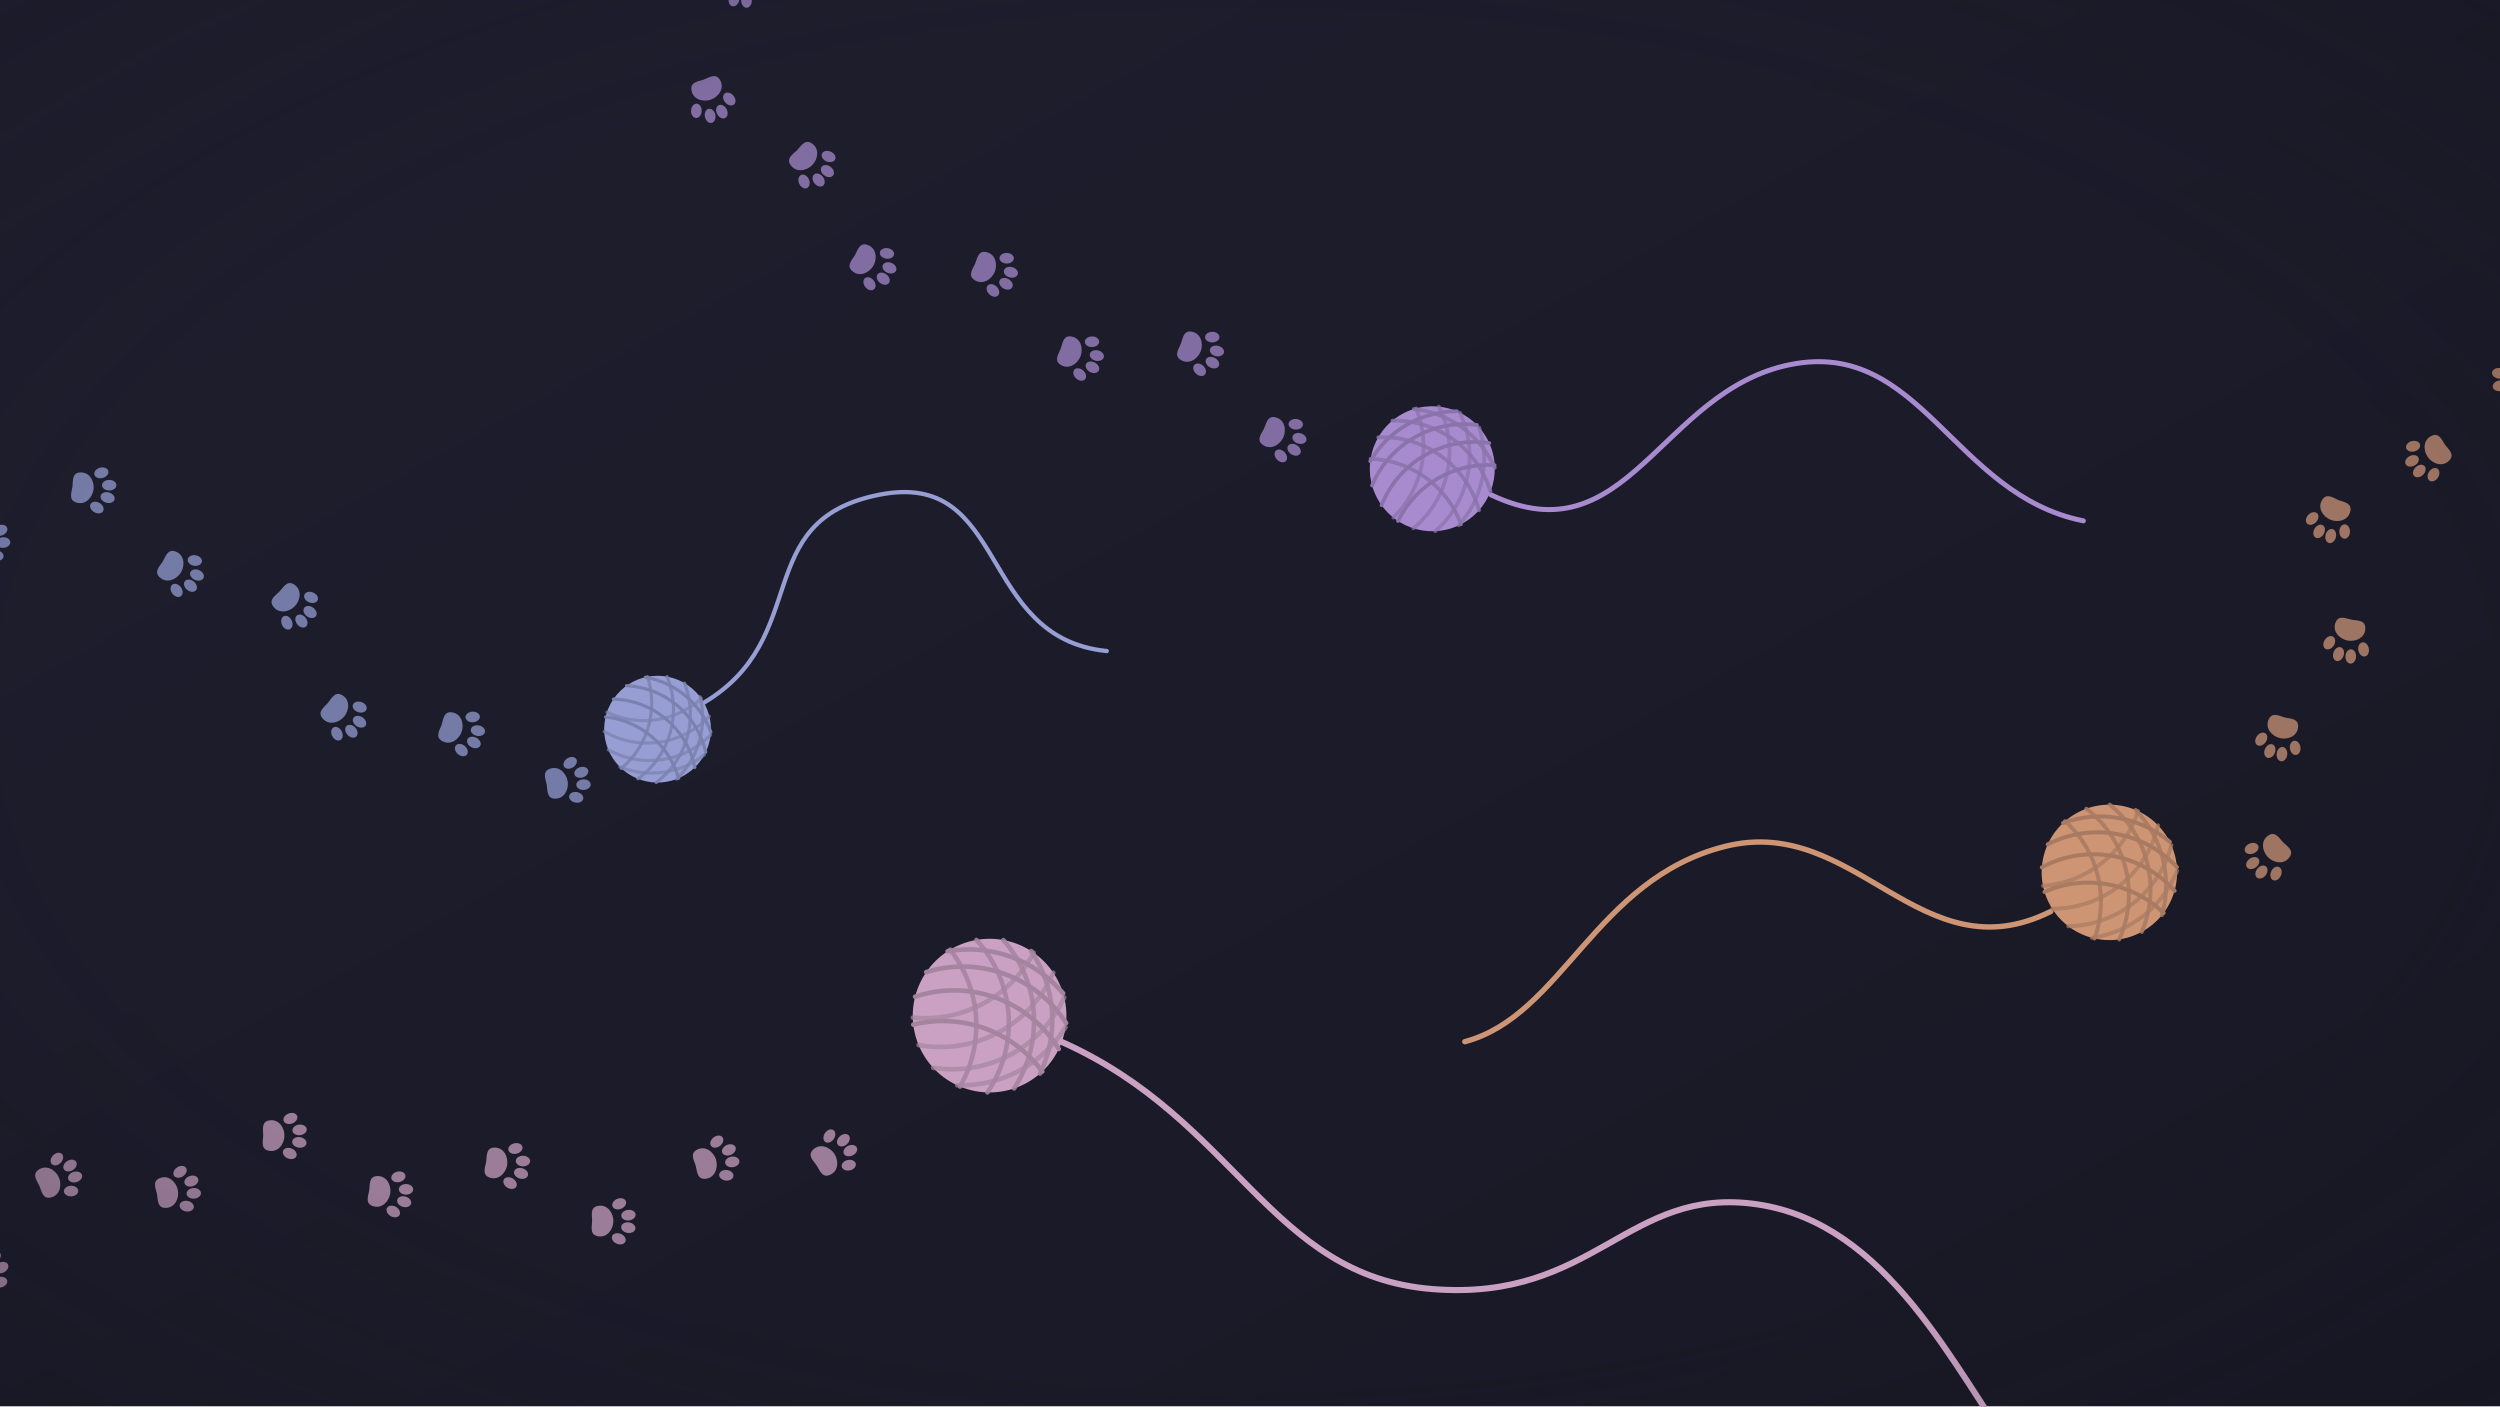
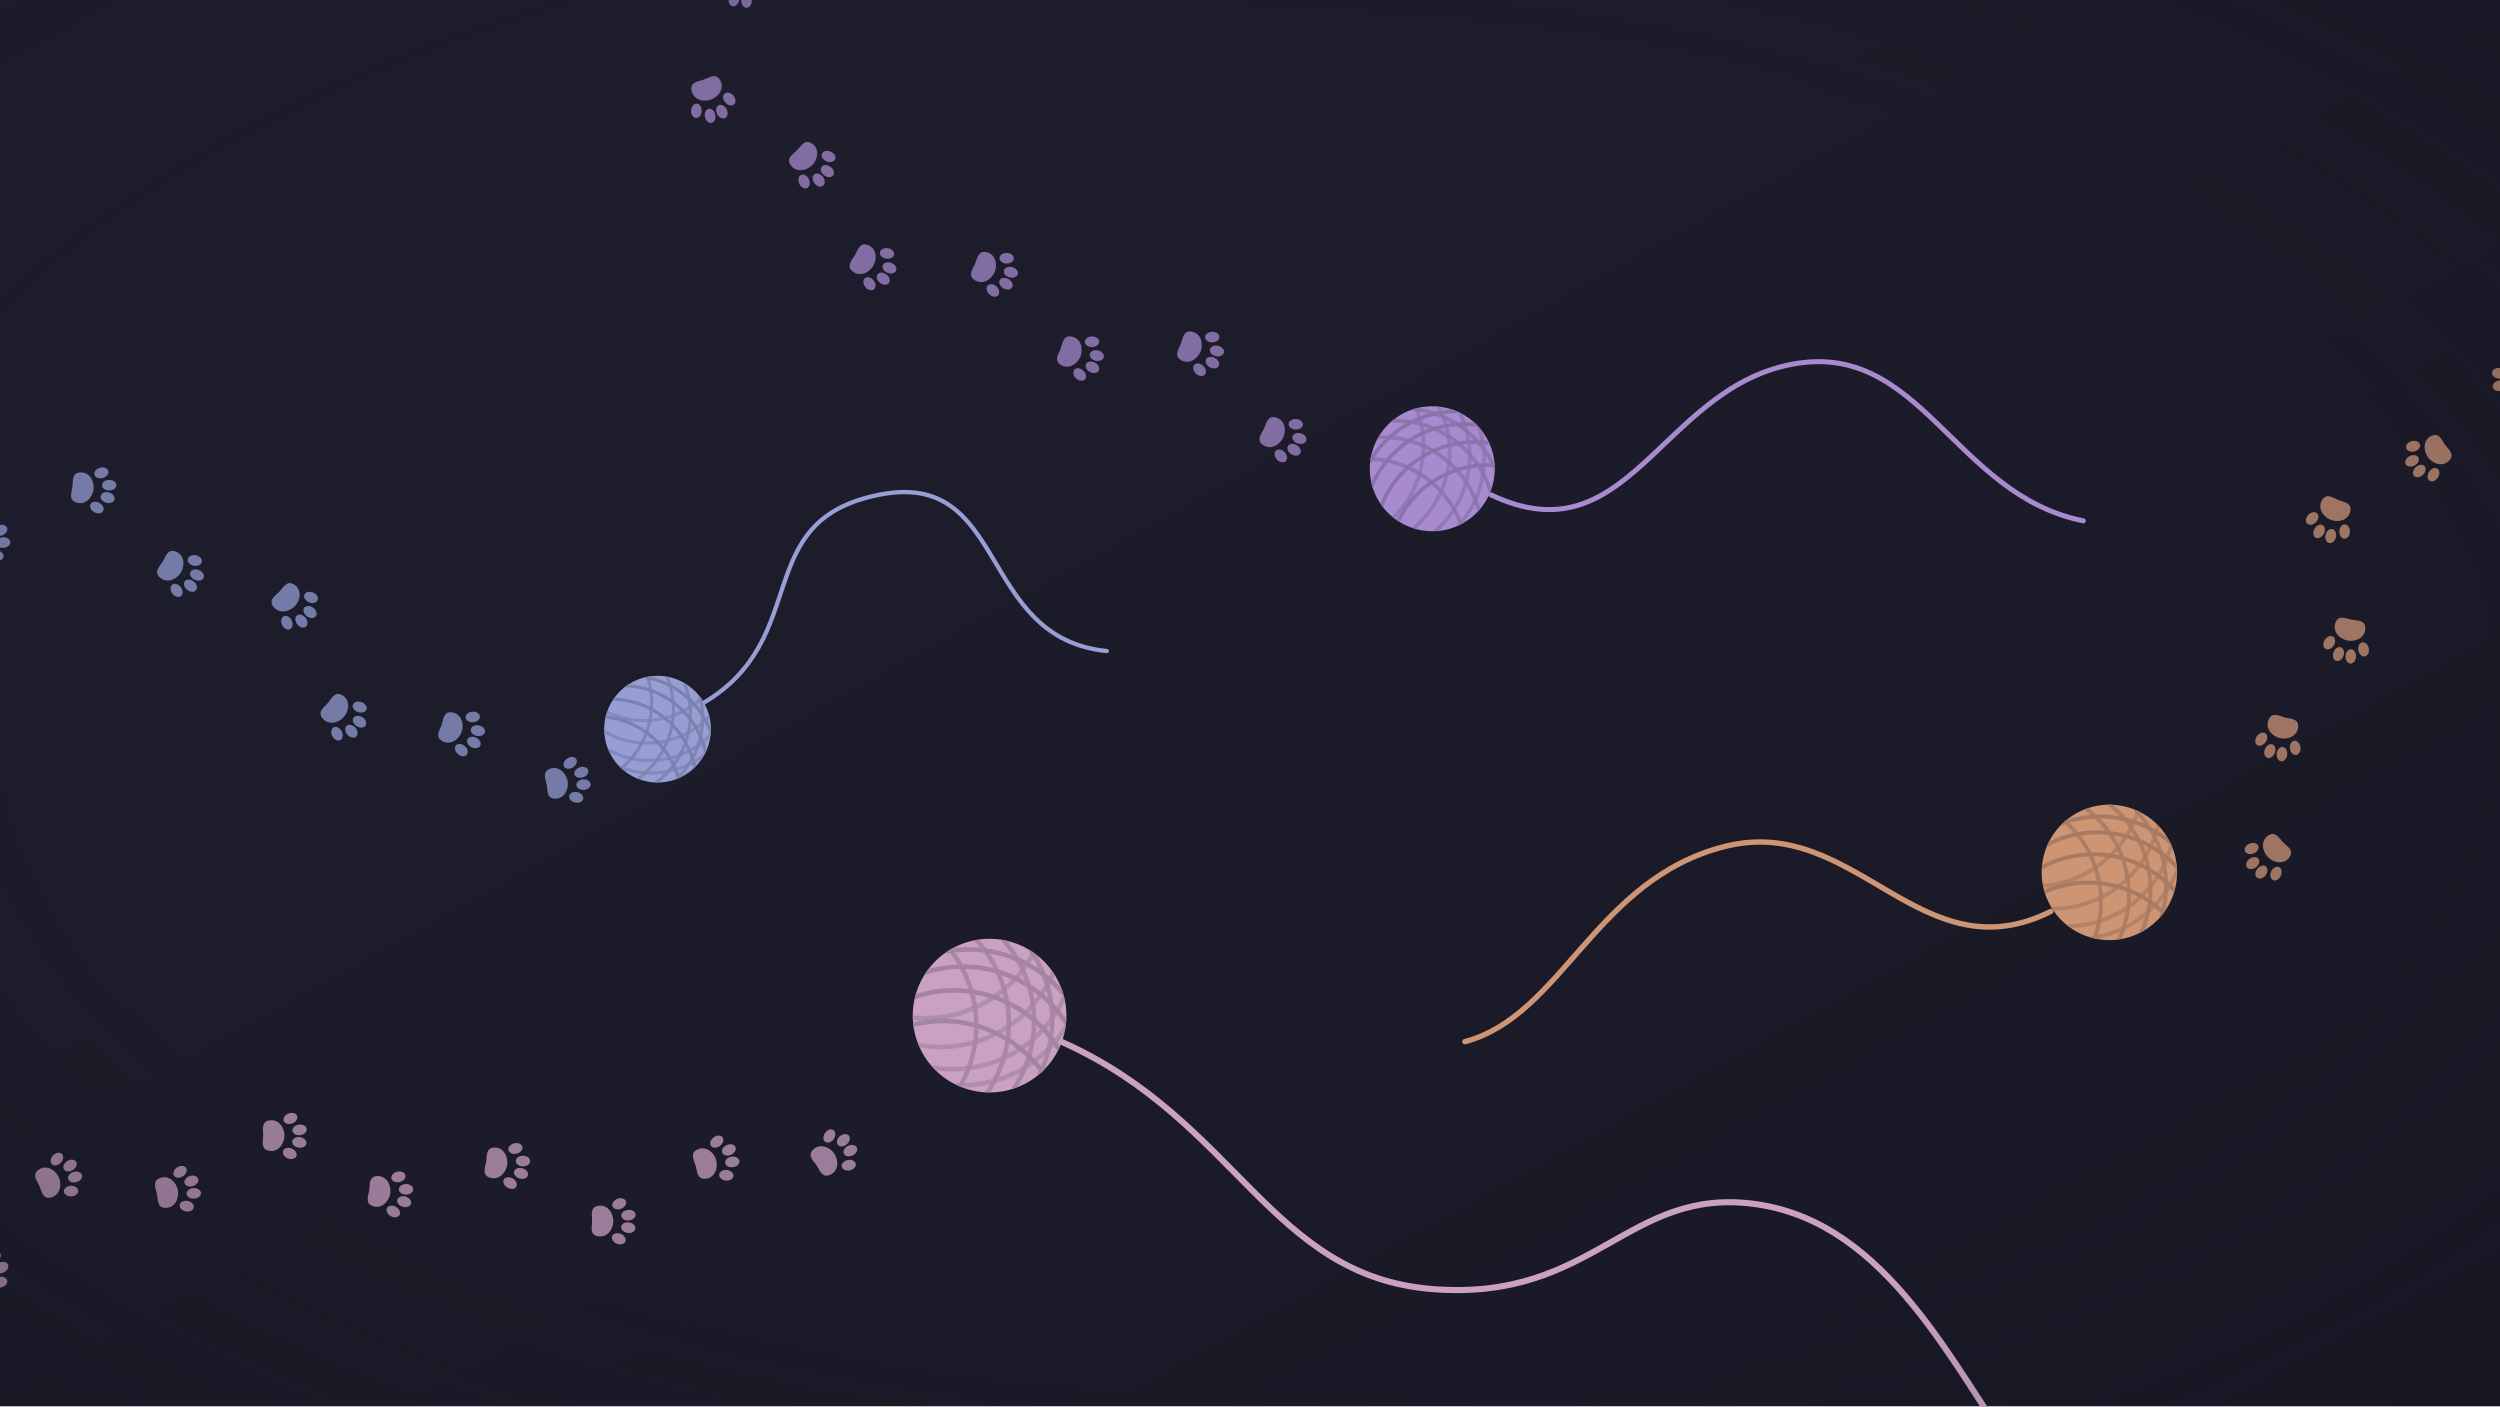
<svg xmlns="http://www.w3.org/2000/svg" viewBox="0 0 3840 2160" width="3840" height="2160">
  <defs>
    <linearGradient id="pt-fundo" x1="0" y1="0" x2="1" y2="1">
      <stop offset="0" stop-color="#1E1E2E" />
      <stop offset="1" stop-color="#181825" />
    </linearGradient>
    <radialGradient id="pt-vin" cx="0.5" cy="0.5" r="0.8">
      <stop offset="0.6" stop-color="#11111B" stop-opacity="0" />
      <stop offset="1" stop-color="#11111B" stop-opacity="0.3" />
    </radialGradient>
+     <clipPath id="pt-novelo-118">
+       <circle cx="0" cy="0" r="118" />
+     </clipPath>
+     <clipPath id="pt-novelo-96">
+       <circle cx="0" cy="0" r="96" />
+     </clipPath>
+     <clipPath id="pt-novelo-82">
+       <circle cx="0" cy="0" r="82" />
+     </clipPath>
+     <clipPath id="pt-novelo-104">
+       <circle cx="0" cy="0" r="104" />
+     </clipPath>
  </defs>
  <rect x="0" y="0" width="3840" height="2160" fill="url(#pt-fundo)" />
  <path d="M 1630 1600 C 1900 1720 1950 1960 2200 1980 C 2450 2000 2500 1820 2700 1850 C 2900 1880 3000 2100 3100 2240" fill="none" stroke="#CAA1C2" stroke-width="9.4" stroke-linecap="round" stroke-linejoin="round" />
  <path d="M 2290 760 C 2500 860 2550 600 2750 560 C 2950 520 3000 760 3200 800" fill="none" stroke="#A88BCF" stroke-width="7.7" stroke-linecap="round" stroke-linejoin="round" />
  <path d="M 1080 1080 C 1250 980 1150 800 1350 760 C 1550 720 1500 980 1700 1000" fill="none" stroke="#969ED4" stroke-width="6.6" stroke-linecap="round" stroke-linejoin="round" />
  <path d="M 3150 1400 C 2950 1500 2850 1250 2650 1300 C 2450 1350 2400 1560 2250 1600" fill="none" stroke="#CE9575" stroke-width="8.3" stroke-linecap="round" stroke-linejoin="round" />
  <g transform="translate(-29.2 1957.1) rotate(55.4) scale(48)" fill="#9B7D99">
    <path d="M -0.48 0.34 C -0.56 0.02 -0.26 -0.18 0 -0.18 C 0.26 -0.18 0.56 0.02 0.48 0.34 C 0.42 0.58 0.16 0.5 0 0.5 C -0.16 0.5 -0.42 0.58 -0.48 0.34 Z" />
    <ellipse cx="-0.56" cy="-0.36" rx="0.17" ry="0.23" transform="rotate(-22 -0.56 -0.36)" />
    <ellipse cx="-0.2" cy="-0.66" rx="0.17" ry="0.23" transform="rotate(-8 -0.2 -0.66)" />
    <ellipse cx="0.2" cy="-0.66" rx="0.17" ry="0.23" transform="rotate(8 0.2 -0.66)" />
    <ellipse cx="0.56" cy="-0.36" rx="0.17" ry="0.23" transform="rotate(22 0.56 -0.36)" />
  </g>
  <g transform="translate(82.5 1811.9) rotate(66.1) scale(48)" fill="#9B7D99">
    <path d="M -0.48 0.34 C -0.56 0.02 -0.26 -0.18 0 -0.18 C 0.26 -0.18 0.56 0.02 0.48 0.34 C 0.42 0.58 0.16 0.5 0 0.5 C -0.16 0.5 -0.42 0.58 -0.48 0.34 Z" />
    <ellipse cx="-0.56" cy="-0.36" rx="0.17" ry="0.23" transform="rotate(-22 -0.56 -0.36)" />
    <ellipse cx="-0.2" cy="-0.66" rx="0.17" ry="0.23" transform="rotate(-8 -0.2 -0.66)" />
    <ellipse cx="0.2" cy="-0.66" rx="0.17" ry="0.23" transform="rotate(8 0.2 -0.66)" />
    <ellipse cx="0.56" cy="-0.36" rx="0.17" ry="0.23" transform="rotate(22 0.56 -0.36)" />
  </g>
  <g transform="translate(264.7 1829.6) rotate(79) scale(48)" fill="#9B7D99">
    <path d="M -0.48 0.34 C -0.56 0.02 -0.26 -0.18 0 -0.18 C 0.26 -0.18 0.56 0.02 0.48 0.34 C 0.42 0.58 0.16 0.5 0 0.5 C -0.16 0.5 -0.42 0.58 -0.48 0.34 Z" />
    <ellipse cx="-0.56" cy="-0.36" rx="0.17" ry="0.23" transform="rotate(-22 -0.56 -0.36)" />
    <ellipse cx="-0.2" cy="-0.66" rx="0.17" ry="0.23" transform="rotate(-8 -0.2 -0.66)" />
    <ellipse cx="0.2" cy="-0.66" rx="0.17" ry="0.23" transform="rotate(8 0.2 -0.66)" />
    <ellipse cx="0.56" cy="-0.36" rx="0.17" ry="0.23" transform="rotate(22 0.56 -0.36)" />
  </g>
  <g transform="translate(428.3 1744.5) rotate(91.1) scale(48)" fill="#9B7D99">
    <path d="M -0.48 0.34 C -0.56 0.02 -0.26 -0.18 0 -0.18 C 0.26 -0.18 0.56 0.02 0.48 0.34 C 0.42 0.58 0.16 0.5 0 0.5 C -0.16 0.5 -0.42 0.58 -0.48 0.34 Z" />
    <ellipse cx="-0.56" cy="-0.36" rx="0.17" ry="0.23" transform="rotate(-22 -0.56 -0.36)" />
    <ellipse cx="-0.2" cy="-0.66" rx="0.17" ry="0.23" transform="rotate(-8 -0.2 -0.66)" />
    <ellipse cx="0.2" cy="-0.66" rx="0.17" ry="0.23" transform="rotate(8 0.2 -0.66)" />
    <ellipse cx="0.56" cy="-0.36" rx="0.17" ry="0.23" transform="rotate(22 0.56 -0.36)" />
  </g>
  <g transform="translate(590.9 1831.7) rotate(98.4) scale(48)" fill="#9B7D99">
    <path d="M -0.48 0.34 C -0.56 0.02 -0.26 -0.18 0 -0.18 C 0.26 -0.18 0.56 0.02 0.48 0.34 C 0.42 0.58 0.16 0.5 0 0.5 C -0.16 0.5 -0.42 0.58 -0.48 0.34 Z" />
    <ellipse cx="-0.56" cy="-0.36" rx="0.17" ry="0.23" transform="rotate(-22 -0.56 -0.36)" />
    <ellipse cx="-0.2" cy="-0.66" rx="0.17" ry="0.23" transform="rotate(-8 -0.2 -0.66)" />
    <ellipse cx="0.2" cy="-0.66" rx="0.17" ry="0.23" transform="rotate(8 0.2 -0.66)" />
    <ellipse cx="0.56" cy="-0.36" rx="0.17" ry="0.23" transform="rotate(22 0.56 -0.36)" />
  </g>
  <g transform="translate(770.5 1788) rotate(98.8) scale(48)" fill="#9B7D99">
    <path d="M -0.48 0.34 C -0.56 0.02 -0.26 -0.18 0 -0.18 C 0.26 -0.18 0.56 0.02 0.48 0.34 C 0.42 0.58 0.16 0.5 0 0.5 C -0.16 0.5 -0.42 0.58 -0.48 0.34 Z" />
    <ellipse cx="-0.56" cy="-0.36" rx="0.17" ry="0.23" transform="rotate(-22 -0.56 -0.36)" />
    <ellipse cx="-0.2" cy="-0.66" rx="0.17" ry="0.23" transform="rotate(-8 -0.2 -0.66)" />
    <ellipse cx="0.2" cy="-0.66" rx="0.17" ry="0.23" transform="rotate(8 0.2 -0.66)" />
    <ellipse cx="0.56" cy="-0.36" rx="0.17" ry="0.23" transform="rotate(22 0.56 -0.36)" />
  </g>
  <g transform="translate(933.5 1875.7) rotate(90.7) scale(48)" fill="#9B7D99">
    <path d="M -0.48 0.34 C -0.56 0.02 -0.26 -0.18 0 -0.18 C 0.26 -0.18 0.56 0.02 0.48 0.34 C 0.42 0.58 0.16 0.5 0 0.5 C -0.16 0.5 -0.42 0.58 -0.48 0.34 Z" />
    <ellipse cx="-0.56" cy="-0.36" rx="0.17" ry="0.23" transform="rotate(-22 -0.56 -0.36)" />
    <ellipse cx="-0.2" cy="-0.66" rx="0.17" ry="0.23" transform="rotate(-8 -0.2 -0.66)" />
    <ellipse cx="0.2" cy="-0.66" rx="0.17" ry="0.23" transform="rotate(8 0.2 -0.66)" />
    <ellipse cx="0.56" cy="-0.36" rx="0.17" ry="0.23" transform="rotate(22 0.56 -0.36)" />
  </g>
  <g transform="translate(1091.7 1784.1) rotate(74.2) scale(48)" fill="#9B7D99">
    <path d="M -0.48 0.34 C -0.56 0.02 -0.26 -0.18 0 -0.18 C 0.26 -0.18 0.56 0.02 0.48 0.34 C 0.42 0.58 0.16 0.5 0 0.5 C -0.16 0.5 -0.42 0.58 -0.48 0.34 Z" />
    <ellipse cx="-0.56" cy="-0.36" rx="0.17" ry="0.23" transform="rotate(-22 -0.56 -0.36)" />
    <ellipse cx="-0.2" cy="-0.66" rx="0.17" ry="0.23" transform="rotate(-8 -0.2 -0.66)" />
    <ellipse cx="0.2" cy="-0.66" rx="0.17" ry="0.23" transform="rotate(8 0.2 -0.66)" />
    <ellipse cx="0.56" cy="-0.36" rx="0.17" ry="0.23" transform="rotate(22 0.56 -0.36)" />
  </g>
  <g transform="translate(1274.4 1776.9) rotate(56.4) scale(48)" fill="#9B7D99">
    <path d="M -0.48 0.34 C -0.56 0.02 -0.26 -0.18 0 -0.18 C 0.26 -0.18 0.56 0.02 0.48 0.34 C 0.42 0.58 0.16 0.5 0 0.5 C -0.16 0.5 -0.42 0.58 -0.48 0.34 Z" />
    <ellipse cx="-0.56" cy="-0.36" rx="0.17" ry="0.23" transform="rotate(-22 -0.56 -0.36)" />
    <ellipse cx="-0.2" cy="-0.66" rx="0.17" ry="0.23" transform="rotate(-8 -0.2 -0.66)" />
    <ellipse cx="0.2" cy="-0.66" rx="0.17" ry="0.23" transform="rotate(8 0.2 -0.66)" />
    <ellipse cx="0.56" cy="-0.36" rx="0.17" ry="0.23" transform="rotate(22 0.56 -0.36)" />
  </g>
  <g transform="translate(1140.3 -31.6) rotate(-174.1) scale(48)" fill="#826DA3">
    <path d="M -0.48 0.34 C -0.56 0.02 -0.26 -0.18 0 -0.18 C 0.26 -0.18 0.56 0.02 0.48 0.34 C 0.42 0.58 0.16 0.5 0 0.5 C -0.16 0.5 -0.42 0.58 -0.48 0.34 Z" />
    <ellipse cx="-0.56" cy="-0.36" rx="0.17" ry="0.23" transform="rotate(-22 -0.56 -0.36)" />
    <ellipse cx="-0.2" cy="-0.66" rx="0.17" ry="0.23" transform="rotate(-8 -0.2 -0.66)" />
    <ellipse cx="0.2" cy="-0.66" rx="0.17" ry="0.23" transform="rotate(8 0.2 -0.66)" />
    <ellipse cx="0.56" cy="-0.36" rx="0.17" ry="0.23" transform="rotate(22 0.56 -0.36)" />
  </g>
  <g transform="translate(1089.1 144.9) rotate(160.3) scale(48)" fill="#826DA3">
    <path d="M -0.48 0.34 C -0.56 0.02 -0.26 -0.18 0 -0.18 C 0.26 -0.18 0.56 0.02 0.48 0.34 C 0.42 0.58 0.16 0.5 0 0.5 C -0.16 0.5 -0.42 0.58 -0.48 0.34 Z" />
    <ellipse cx="-0.56" cy="-0.36" rx="0.17" ry="0.23" transform="rotate(-22 -0.56 -0.36)" />
    <ellipse cx="-0.2" cy="-0.66" rx="0.17" ry="0.23" transform="rotate(-8 -0.2 -0.66)" />
    <ellipse cx="0.2" cy="-0.66" rx="0.17" ry="0.23" transform="rotate(8 0.2 -0.66)" />
    <ellipse cx="0.56" cy="-0.36" rx="0.17" ry="0.23" transform="rotate(22 0.56 -0.36)" />
  </g>
  <g transform="translate(1241.5 247.5) rotate(134.4) scale(48)" fill="#826DA3">
    <path d="M -0.48 0.34 C -0.56 0.02 -0.26 -0.18 0 -0.18 C 0.26 -0.18 0.56 0.02 0.48 0.34 C 0.42 0.58 0.16 0.5 0 0.5 C -0.16 0.5 -0.42 0.58 -0.48 0.34 Z" />
    <ellipse cx="-0.56" cy="-0.36" rx="0.17" ry="0.23" transform="rotate(-22 -0.56 -0.36)" />
    <ellipse cx="-0.2" cy="-0.66" rx="0.17" ry="0.23" transform="rotate(-8 -0.2 -0.66)" />
    <ellipse cx="0.2" cy="-0.66" rx="0.17" ry="0.23" transform="rotate(8 0.2 -0.66)" />
    <ellipse cx="0.56" cy="-0.36" rx="0.17" ry="0.23" transform="rotate(22 0.56 -0.36)" />
  </g>
  <g transform="translate(1334 403.9) rotate(120) scale(48)" fill="#826DA3">
    <path d="M -0.48 0.34 C -0.56 0.02 -0.26 -0.18 0 -0.18 C 0.26 -0.18 0.56 0.02 0.48 0.34 C 0.42 0.58 0.16 0.5 0 0.5 C -0.16 0.5 -0.42 0.58 -0.48 0.34 Z" />
    <ellipse cx="-0.56" cy="-0.36" rx="0.17" ry="0.23" transform="rotate(-22 -0.56 -0.36)" />
    <ellipse cx="-0.2" cy="-0.66" rx="0.17" ry="0.23" transform="rotate(-8 -0.2 -0.66)" />
    <ellipse cx="0.2" cy="-0.66" rx="0.17" ry="0.23" transform="rotate(8 0.2 -0.66)" />
    <ellipse cx="0.56" cy="-0.36" rx="0.17" ry="0.23" transform="rotate(22 0.56 -0.36)" />
  </g>
  <g transform="translate(1519.8 414.6) rotate(113.1) scale(48)" fill="#826DA3">
    <path d="M -0.48 0.34 C -0.56 0.02 -0.26 -0.18 0 -0.18 C 0.26 -0.18 0.56 0.02 0.48 0.34 C 0.42 0.58 0.16 0.5 0 0.5 C -0.16 0.5 -0.42 0.58 -0.48 0.34 Z" />
    <ellipse cx="-0.56" cy="-0.36" rx="0.17" ry="0.23" transform="rotate(-22 -0.56 -0.36)" />
    <ellipse cx="-0.2" cy="-0.66" rx="0.17" ry="0.23" transform="rotate(-8 -0.2 -0.66)" />
    <ellipse cx="0.2" cy="-0.66" rx="0.17" ry="0.23" transform="rotate(8 0.2 -0.66)" />
    <ellipse cx="0.56" cy="-0.36" rx="0.17" ry="0.23" transform="rotate(22 0.56 -0.36)" />
  </g>
  <g transform="translate(1651.7 544) rotate(110.6) scale(48)" fill="#826DA3">
    <path d="M -0.48 0.34 C -0.56 0.02 -0.26 -0.18 0 -0.18 C 0.26 -0.18 0.56 0.02 0.48 0.34 C 0.42 0.58 0.16 0.5 0 0.5 C -0.16 0.5 -0.42 0.58 -0.48 0.34 Z" />
    <ellipse cx="-0.56" cy="-0.36" rx="0.17" ry="0.23" transform="rotate(-22 -0.56 -0.36)" />
    <ellipse cx="-0.2" cy="-0.66" rx="0.17" ry="0.23" transform="rotate(-8 -0.2 -0.66)" />
    <ellipse cx="0.2" cy="-0.66" rx="0.17" ry="0.23" transform="rotate(8 0.2 -0.66)" />
    <ellipse cx="0.56" cy="-0.36" rx="0.17" ry="0.23" transform="rotate(22 0.56 -0.36)" />
  </g>
  <g transform="translate(1836.2 536.6) rotate(111.2) scale(48)" fill="#826DA3">
    <path d="M -0.48 0.34 C -0.56 0.02 -0.26 -0.18 0 -0.18 C 0.26 -0.18 0.56 0.02 0.48 0.34 C 0.42 0.58 0.16 0.5 0 0.5 C -0.16 0.5 -0.42 0.58 -0.48 0.34 Z" />
    <ellipse cx="-0.56" cy="-0.36" rx="0.17" ry="0.23" transform="rotate(-22 -0.56 -0.36)" />
    <ellipse cx="-0.2" cy="-0.66" rx="0.17" ry="0.23" transform="rotate(-8 -0.2 -0.66)" />
    <ellipse cx="0.2" cy="-0.66" rx="0.17" ry="0.23" transform="rotate(8 0.2 -0.66)" />
    <ellipse cx="0.56" cy="-0.36" rx="0.17" ry="0.23" transform="rotate(22 0.56 -0.36)" />
  </g>
  <g transform="translate(1963.2 668.6) rotate(115.3) scale(48)" fill="#826DA3">
    <path d="M -0.48 0.34 C -0.56 0.02 -0.26 -0.18 0 -0.18 C 0.26 -0.18 0.56 0.02 0.48 0.34 C 0.42 0.58 0.16 0.5 0 0.5 C -0.16 0.5 -0.42 0.58 -0.48 0.34 Z" />
    <ellipse cx="-0.56" cy="-0.36" rx="0.17" ry="0.23" transform="rotate(-22 -0.56 -0.36)" />
    <ellipse cx="-0.2" cy="-0.66" rx="0.17" ry="0.23" transform="rotate(-8 -0.2 -0.66)" />
    <ellipse cx="0.2" cy="-0.66" rx="0.17" ry="0.23" transform="rotate(8 0.2 -0.66)" />
    <ellipse cx="0.56" cy="-0.36" rx="0.17" ry="0.23" transform="rotate(22 0.56 -0.36)" />
  </g>
  <g transform="translate(3870.9 581.3) rotate(-93) scale(48)" fill="#9E7462">
    <path d="M -0.48 0.34 C -0.56 0.02 -0.26 -0.18 0 -0.18 C 0.26 -0.18 0.56 0.02 0.48 0.34 C 0.42 0.58 0.16 0.5 0 0.5 C -0.16 0.5 -0.42 0.58 -0.48 0.34 Z" />
    <ellipse cx="-0.56" cy="-0.36" rx="0.17" ry="0.23" transform="rotate(-22 -0.56 -0.36)" />
    <ellipse cx="-0.2" cy="-0.66" rx="0.17" ry="0.23" transform="rotate(-8 -0.2 -0.66)" />
    <ellipse cx="0.2" cy="-0.66" rx="0.17" ry="0.23" transform="rotate(8 0.2 -0.66)" />
    <ellipse cx="0.56" cy="-0.36" rx="0.17" ry="0.23" transform="rotate(22 0.56 -0.36)" />
  </g>
  <g transform="translate(3736.2 697.2) rotate(-125.7) scale(48)" fill="#9E7462">
    <path d="M -0.48 0.34 C -0.56 0.02 -0.26 -0.18 0 -0.18 C 0.26 -0.18 0.56 0.02 0.48 0.34 C 0.42 0.58 0.16 0.5 0 0.5 C -0.16 0.5 -0.42 0.58 -0.48 0.34 Z" />
    <ellipse cx="-0.56" cy="-0.36" rx="0.17" ry="0.23" transform="rotate(-22 -0.56 -0.36)" />
    <ellipse cx="-0.2" cy="-0.66" rx="0.17" ry="0.23" transform="rotate(-8 -0.2 -0.66)" />
    <ellipse cx="0.2" cy="-0.66" rx="0.17" ry="0.23" transform="rotate(8 0.2 -0.66)" />
    <ellipse cx="0.56" cy="-0.36" rx="0.17" ry="0.23" transform="rotate(22 0.56 -0.36)" />
  </g>
  <g transform="translate(3582.9 790.4) rotate(-158.1) scale(48)" fill="#9E7462">
    <path d="M -0.48 0.34 C -0.56 0.02 -0.26 -0.18 0 -0.18 C 0.26 -0.18 0.56 0.02 0.48 0.34 C 0.42 0.58 0.16 0.5 0 0.5 C -0.16 0.5 -0.42 0.58 -0.48 0.34 Z" />
    <ellipse cx="-0.56" cy="-0.36" rx="0.17" ry="0.23" transform="rotate(-22 -0.56 -0.36)" />
    <ellipse cx="-0.2" cy="-0.66" rx="0.17" ry="0.23" transform="rotate(-8 -0.2 -0.66)" />
    <ellipse cx="0.2" cy="-0.66" rx="0.17" ry="0.23" transform="rotate(8 0.2 -0.66)" />
    <ellipse cx="0.56" cy="-0.36" rx="0.17" ry="0.23" transform="rotate(22 0.56 -0.36)" />
  </g>
  <g transform="translate(3607.4 975.4) rotate(-169) scale(48)" fill="#9E7462">
    <path d="M -0.48 0.34 C -0.56 0.02 -0.26 -0.18 0 -0.18 C 0.26 -0.18 0.56 0.02 0.48 0.34 C 0.42 0.58 0.16 0.5 0 0.5 C -0.16 0.5 -0.42 0.58 -0.48 0.34 Z" />
    <ellipse cx="-0.56" cy="-0.36" rx="0.17" ry="0.23" transform="rotate(-22 -0.56 -0.36)" />
    <ellipse cx="-0.2" cy="-0.66" rx="0.17" ry="0.23" transform="rotate(-8 -0.2 -0.66)" />
    <ellipse cx="0.2" cy="-0.66" rx="0.17" ry="0.23" transform="rotate(8 0.2 -0.66)" />
    <ellipse cx="0.56" cy="-0.36" rx="0.17" ry="0.23" transform="rotate(22 0.56 -0.36)" />
  </g>
  <g transform="translate(3503.6 1125.3) rotate(-165.7) scale(48)" fill="#9E7462">
    <path d="M -0.48 0.34 C -0.56 0.02 -0.26 -0.18 0 -0.18 C 0.26 -0.18 0.56 0.02 0.48 0.34 C 0.42 0.58 0.16 0.5 0 0.5 C -0.16 0.5 -0.42 0.58 -0.48 0.34 Z" />
    <ellipse cx="-0.56" cy="-0.36" rx="0.17" ry="0.23" transform="rotate(-22 -0.56 -0.36)" />
    <ellipse cx="-0.2" cy="-0.66" rx="0.17" ry="0.23" transform="rotate(-8 -0.2 -0.66)" />
    <ellipse cx="0.2" cy="-0.66" rx="0.17" ry="0.23" transform="rotate(8 0.2 -0.66)" />
    <ellipse cx="0.56" cy="-0.36" rx="0.17" ry="0.23" transform="rotate(22 0.56 -0.36)" />
  </g>
  <g transform="translate(3489.6 1310.5) rotate(-134.2) scale(48)" fill="#9E7462">
    <path d="M -0.48 0.34 C -0.56 0.02 -0.26 -0.18 0 -0.18 C 0.26 -0.18 0.56 0.02 0.48 0.34 C 0.42 0.58 0.16 0.5 0 0.5 C -0.16 0.5 -0.42 0.58 -0.48 0.34 Z" />
    <ellipse cx="-0.56" cy="-0.36" rx="0.17" ry="0.23" transform="rotate(-22 -0.56 -0.36)" />
    <ellipse cx="-0.2" cy="-0.66" rx="0.17" ry="0.23" transform="rotate(-8 -0.2 -0.66)" />
    <ellipse cx="0.2" cy="-0.66" rx="0.17" ry="0.23" transform="rotate(8 0.2 -0.66)" />
    <ellipse cx="0.56" cy="-0.36" rx="0.17" ry="0.23" transform="rotate(22 0.56 -0.36)" />
  </g>
  <g transform="translate(-28.2 830.9) rotate(77.4) scale(48)" fill="#757BA7">
    <path d="M -0.48 0.34 C -0.56 0.02 -0.26 -0.18 0 -0.18 C 0.26 -0.18 0.56 0.02 0.48 0.34 C 0.42 0.58 0.16 0.5 0 0.5 C -0.16 0.5 -0.42 0.58 -0.48 0.34 Z" />
    <ellipse cx="-0.56" cy="-0.36" rx="0.17" ry="0.23" transform="rotate(-22 -0.56 -0.36)" />
    <ellipse cx="-0.2" cy="-0.66" rx="0.17" ry="0.23" transform="rotate(-8 -0.2 -0.66)" />
    <ellipse cx="0.2" cy="-0.66" rx="0.17" ry="0.23" transform="rotate(8 0.2 -0.66)" />
    <ellipse cx="0.56" cy="-0.36" rx="0.17" ry="0.23" transform="rotate(22 0.56 -0.36)" />
  </g>
  <g transform="translate(135.1 750.7) rotate(97.4) scale(48)" fill="#757BA7">
    <path d="M -0.48 0.34 C -0.56 0.02 -0.26 -0.18 0 -0.18 C 0.26 -0.18 0.56 0.02 0.48 0.34 C 0.42 0.58 0.16 0.5 0 0.5 C -0.16 0.5 -0.42 0.58 -0.48 0.34 Z" />
    <ellipse cx="-0.56" cy="-0.36" rx="0.17" ry="0.23" transform="rotate(-22 -0.56 -0.36)" />
    <ellipse cx="-0.2" cy="-0.66" rx="0.17" ry="0.23" transform="rotate(-8 -0.2 -0.66)" />
    <ellipse cx="0.2" cy="-0.66" rx="0.17" ry="0.23" transform="rotate(8 0.2 -0.66)" />
    <ellipse cx="0.56" cy="-0.36" rx="0.17" ry="0.23" transform="rotate(22 0.56 -0.36)" />
  </g>
  <g transform="translate(270.5 874.9) rotate(121.4) scale(48)" fill="#757BA7">
    <path d="M -0.48 0.34 C -0.56 0.02 -0.26 -0.18 0 -0.18 C 0.26 -0.18 0.56 0.02 0.48 0.34 C 0.42 0.58 0.16 0.5 0 0.5 C -0.16 0.5 -0.42 0.58 -0.48 0.34 Z" />
    <ellipse cx="-0.56" cy="-0.36" rx="0.17" ry="0.23" transform="rotate(-22 -0.56 -0.36)" />
    <ellipse cx="-0.2" cy="-0.66" rx="0.17" ry="0.23" transform="rotate(-8 -0.2 -0.66)" />
    <ellipse cx="0.2" cy="-0.66" rx="0.17" ry="0.23" transform="rotate(8 0.2 -0.66)" />
    <ellipse cx="0.56" cy="-0.36" rx="0.17" ry="0.23" transform="rotate(22 0.56 -0.36)" />
  </g>
  <g transform="translate(446.7 925.1) rotate(133.7) scale(48)" fill="#757BA7">
    <path d="M -0.48 0.34 C -0.56 0.02 -0.26 -0.18 0 -0.18 C 0.26 -0.18 0.56 0.02 0.48 0.34 C 0.42 0.58 0.16 0.5 0 0.5 C -0.16 0.5 -0.42 0.58 -0.48 0.34 Z" />
    <ellipse cx="-0.56" cy="-0.36" rx="0.17" ry="0.23" transform="rotate(-22 -0.56 -0.36)" />
    <ellipse cx="-0.2" cy="-0.66" rx="0.17" ry="0.23" transform="rotate(-8 -0.2 -0.66)" />
    <ellipse cx="0.2" cy="-0.66" rx="0.17" ry="0.23" transform="rotate(8 0.2 -0.66)" />
    <ellipse cx="0.56" cy="-0.36" rx="0.17" ry="0.23" transform="rotate(22 0.56 -0.36)" />
  </g>
  <g transform="translate(521.9 1095.3) rotate(130.5) scale(48)" fill="#757BA7">
    <path d="M -0.48 0.34 C -0.56 0.02 -0.26 -0.18 0 -0.18 C 0.26 -0.18 0.56 0.02 0.48 0.34 C 0.42 0.58 0.16 0.5 0 0.5 C -0.16 0.5 -0.42 0.58 -0.48 0.34 Z" />
    <ellipse cx="-0.56" cy="-0.36" rx="0.17" ry="0.23" transform="rotate(-22 -0.56 -0.36)" />
    <ellipse cx="-0.2" cy="-0.66" rx="0.17" ry="0.23" transform="rotate(-8 -0.2 -0.66)" />
    <ellipse cx="0.2" cy="-0.66" rx="0.17" ry="0.23" transform="rotate(8 0.2 -0.66)" />
    <ellipse cx="0.56" cy="-0.36" rx="0.17" ry="0.23" transform="rotate(22 0.56 -0.36)" />
  </g>
  <g transform="translate(701 1121.1) rotate(108.9) scale(48)" fill="#757BA7">
    <path d="M -0.48 0.34 C -0.56 0.02 -0.26 -0.18 0 -0.18 C 0.26 -0.18 0.56 0.02 0.48 0.34 C 0.42 0.58 0.16 0.5 0 0.5 C -0.16 0.5 -0.42 0.58 -0.48 0.34 Z" />
    <ellipse cx="-0.56" cy="-0.36" rx="0.17" ry="0.23" transform="rotate(-22 -0.56 -0.36)" />
    <ellipse cx="-0.2" cy="-0.66" rx="0.17" ry="0.23" transform="rotate(-8 -0.2 -0.66)" />
    <ellipse cx="0.2" cy="-0.66" rx="0.17" ry="0.23" transform="rotate(8 0.2 -0.66)" />
    <ellipse cx="0.56" cy="-0.36" rx="0.17" ry="0.23" transform="rotate(22 0.56 -0.36)" />
  </g>
  <g transform="translate(863.4 1201.2) rotate(80.1) scale(48)" fill="#757BA7">
    <path d="M -0.48 0.34 C -0.56 0.02 -0.26 -0.18 0 -0.18 C 0.26 -0.18 0.56 0.02 0.48 0.34 C 0.42 0.58 0.16 0.5 0 0.5 C -0.16 0.5 -0.42 0.58 -0.48 0.34 Z" />
    <ellipse cx="-0.56" cy="-0.36" rx="0.17" ry="0.23" transform="rotate(-22 -0.56 -0.36)" />
    <ellipse cx="-0.2" cy="-0.66" rx="0.17" ry="0.23" transform="rotate(-8 -0.2 -0.66)" />
    <ellipse cx="0.2" cy="-0.66" rx="0.17" ry="0.23" transform="rotate(8 0.2 -0.66)" />
    <ellipse cx="0.56" cy="-0.36" rx="0.17" ry="0.23" transform="rotate(22 0.56 -0.36)" />
  </g>
  <g transform="translate(1520 1560) rotate(20)">
    <circle cx="0" cy="0" r="118" fill="#CAA1C2" />
-     <path d="M -94.4 -70.8 A 188.8 188.8 0 0 1 94.4 -70.8" fill="none" stroke="#A584A0" stroke-width="7.1" stroke-linecap="round" opacity="1" />
-     <path d="M -114.3 -29.5 A 188.8 188.8 0 0 1 114.3 -29.5" fill="none" stroke="#A584A0" stroke-width="7.1" stroke-linecap="round" opacity="1" />
-     <path d="M -117.4 11.8 A 188.8 188.8 0 0 1 117.4 11.8" fill="none" stroke="#A584A0" stroke-width="7.1" stroke-linecap="round" opacity="1" />
-     <path d="M -105.4 53.1 A 188.8 188.8 0 0 1 105.4 53.1" fill="none" stroke="#A584A0" stroke-width="7.1" stroke-linecap="round" opacity="1" />
-     <path d="M 26.1 -115.1 A 188.8 188.8 0 0 1 103.2 57.2" fill="none" stroke="#A584A0" stroke-width="7.1" stroke-linecap="round" opacity="0.85" />
-     <path d="M -19.7 -116.3 A 188.8 188.8 0 0 1 73.6 92.2" fill="none" stroke="#A584A0" stroke-width="7.1" stroke-linecap="round" opacity="0.85" />
-     <path d="M -58.7 -102.3 A 188.8 188.8 0 0 1 37.2 112" fill="none" stroke="#A584A0" stroke-width="7.1" stroke-linecap="round" opacity="0.85" />
-     <path d="M -91.5 -74.5 A 188.8 188.8 0 0 1 -5.4 117.9" fill="none" stroke="#A584A0" stroke-width="7.1" stroke-linecap="round" opacity="0.85" />
-     <path d="M 115.7 -23.2 A 188.8 188.8 0 0 1 -10.1 117.6" fill="none" stroke="#A584A0" stroke-width="7.1" stroke-linecap="round" opacity="0.7" />
-     <path d="M 98.1 -65.5 A 188.8 188.8 0 0 1 -54.1 104.9" fill="none" stroke="#A584A0" stroke-width="7.1" stroke-linecap="round" opacity="0.7" />
-     <path d="M 69.4 -95.4 A 188.8 188.8 0 0 1 -87 79.7" fill="none" stroke="#A584A0" stroke-width="7.1" stroke-linecap="round" opacity="0.7" />
-     <path d="M 30.6 -114 A 188.8 188.8 0 0 1 -109.8 43.2" fill="none" stroke="#A584A0" stroke-width="7.1" stroke-linecap="round" opacity="0.7" />
+     <g clip-path="url(#pt-novelo-118)">
+       <path d="M -94.4 -70.8 A 188.8 188.8 0 0 1 94.4 -70.8" fill="none" stroke="#A584A0" stroke-width="7.1" stroke-linecap="round" opacity="1" />
+       <path d="M -114.3 -29.5 A 188.8 188.8 0 0 1 114.3 -29.5" fill="none" stroke="#A584A0" stroke-width="7.1" stroke-linecap="round" opacity="1" />
+       <path d="M -117.4 11.8 A 188.8 188.8 0 0 1 117.4 11.8" fill="none" stroke="#A584A0" stroke-width="7.1" stroke-linecap="round" opacity="1" />
+       <path d="M -105.4 53.1 A 188.8 188.8 0 0 1 105.4 53.1" fill="none" stroke="#A584A0" stroke-width="7.1" stroke-linecap="round" opacity="1" />
+       <path d="M 26.1 -115.1 A 188.8 188.8 0 0 1 103.2 57.2" fill="none" stroke="#A584A0" stroke-width="7.1" stroke-linecap="round" opacity="0.85" />
+       <path d="M -19.7 -116.3 A 188.8 188.8 0 0 1 73.6 92.2" fill="none" stroke="#A584A0" stroke-width="7.1" stroke-linecap="round" opacity="0.85" />
+       <path d="M -58.7 -102.3 A 188.8 188.8 0 0 1 37.2 112" fill="none" stroke="#A584A0" stroke-width="7.1" stroke-linecap="round" opacity="0.85" />
+       <path d="M -91.5 -74.5 A 188.8 188.8 0 0 1 -5.4 117.9" fill="none" stroke="#A584A0" stroke-width="7.1" stroke-linecap="round" opacity="0.85" />
+       <path d="M 115.7 -23.2 A 188.8 188.8 0 0 1 -10.1 117.6" fill="none" stroke="#A584A0" stroke-width="7.1" stroke-linecap="round" opacity="0.7" />
+       <path d="M 98.1 -65.5 A 188.8 188.8 0 0 1 -54.1 104.9" fill="none" stroke="#A584A0" stroke-width="7.1" stroke-linecap="round" opacity="0.7" />
+       <path d="M 69.4 -95.4 A 188.8 188.8 0 0 1 -87 79.7" fill="none" stroke="#A584A0" stroke-width="7.1" stroke-linecap="round" opacity="0.7" />
+       <path d="M 30.6 -114 A 188.8 188.8 0 0 1 -109.8 43.2" fill="none" stroke="#A584A0" stroke-width="7.1" stroke-linecap="round" opacity="0.7" />
+     </g>
  </g>
  <g transform="translate(2200 720) rotate(-30)">
    <circle cx="0" cy="0" r="96" fill="#A88BCF" />
-     <path d="M -76.8 -57.6 A 153.6 153.6 0 0 1 76.8 -57.6" fill="none" stroke="#8A72AA" stroke-width="5.8" stroke-linecap="round" opacity="1" />
-     <path d="M -93 -24 A 153.6 153.6 0 0 1 93 -24" fill="none" stroke="#8A72AA" stroke-width="5.8" stroke-linecap="round" opacity="1" />
-     <path d="M -95.5 9.6 A 153.6 153.6 0 0 1 95.5 9.6" fill="none" stroke="#8A72AA" stroke-width="5.8" stroke-linecap="round" opacity="1" />
-     <path d="M -85.7 43.2 A 153.6 153.6 0 0 1 85.7 43.2" fill="none" stroke="#8A72AA" stroke-width="5.8" stroke-linecap="round" opacity="1" />
-     <path d="M 21.2 -93.6 A 153.6 153.6 0 0 1 83.9 46.6" fill="none" stroke="#8A72AA" stroke-width="5.8" stroke-linecap="round" opacity="0.85" />
-     <path d="M -16.1 -94.6 A 153.6 153.6 0 0 1 59.9 75" fill="none" stroke="#8A72AA" stroke-width="5.8" stroke-linecap="round" opacity="0.85" />
-     <path d="M -47.8 -83.3 A 153.6 153.6 0 0 1 30.3 91.1" fill="none" stroke="#8A72AA" stroke-width="5.8" stroke-linecap="round" opacity="0.85" />
-     <path d="M -74.5 -60.6 A 153.6 153.6 0 0 1 -4.4 95.9" fill="none" stroke="#8A72AA" stroke-width="5.8" stroke-linecap="round" opacity="0.85" />
-     <path d="M 94.1 -18.9 A 153.6 153.6 0 0 1 -8.2 95.6" fill="none" stroke="#8A72AA" stroke-width="5.8" stroke-linecap="round" opacity="0.7" />
-     <path d="M 79.8 -53.3 A 153.6 153.6 0 0 1 -44 85.3" fill="none" stroke="#8A72AA" stroke-width="5.8" stroke-linecap="round" opacity="0.7" />
-     <path d="M 56.5 -77.6 A 153.6 153.6 0 0 1 -70.8 64.8" fill="none" stroke="#8A72AA" stroke-width="5.8" stroke-linecap="round" opacity="0.7" />
-     <path d="M 24.9 -92.7 A 153.6 153.6 0 0 1 -89.3 35.1" fill="none" stroke="#8A72AA" stroke-width="5.8" stroke-linecap="round" opacity="0.7" />
+     <g clip-path="url(#pt-novelo-96)">
+       <path d="M -76.8 -57.6 A 153.6 153.6 0 0 1 76.8 -57.6" fill="none" stroke="#8A72AA" stroke-width="5.8" stroke-linecap="round" opacity="1" />
+       <path d="M -93 -24 A 153.6 153.6 0 0 1 93 -24" fill="none" stroke="#8A72AA" stroke-width="5.8" stroke-linecap="round" opacity="1" />
+       <path d="M -95.5 9.6 A 153.6 153.6 0 0 1 95.5 9.6" fill="none" stroke="#8A72AA" stroke-width="5.8" stroke-linecap="round" opacity="1" />
+       <path d="M -85.7 43.2 A 153.6 153.6 0 0 1 85.7 43.2" fill="none" stroke="#8A72AA" stroke-width="5.8" stroke-linecap="round" opacity="1" />
+       <path d="M 21.2 -93.6 A 153.6 153.6 0 0 1 83.9 46.6" fill="none" stroke="#8A72AA" stroke-width="5.8" stroke-linecap="round" opacity="0.85" />
+       <path d="M -16.1 -94.6 A 153.6 153.6 0 0 1 59.9 75" fill="none" stroke="#8A72AA" stroke-width="5.8" stroke-linecap="round" opacity="0.85" />
+       <path d="M -47.8 -83.3 A 153.6 153.6 0 0 1 30.3 91.1" fill="none" stroke="#8A72AA" stroke-width="5.8" stroke-linecap="round" opacity="0.85" />
+       <path d="M -74.5 -60.6 A 153.6 153.6 0 0 1 -4.4 95.9" fill="none" stroke="#8A72AA" stroke-width="5.8" stroke-linecap="round" opacity="0.85" />
+       <path d="M 94.1 -18.9 A 153.6 153.6 0 0 1 -8.2 95.6" fill="none" stroke="#8A72AA" stroke-width="5.8" stroke-linecap="round" opacity="0.7" />
+       <path d="M 79.8 -53.3 A 153.6 153.6 0 0 1 -44 85.3" fill="none" stroke="#8A72AA" stroke-width="5.8" stroke-linecap="round" opacity="0.7" />
+       <path d="M 56.5 -77.6 A 153.6 153.6 0 0 1 -70.8 64.8" fill="none" stroke="#8A72AA" stroke-width="5.8" stroke-linecap="round" opacity="0.7" />
+       <path d="M 24.9 -92.7 A 153.6 153.6 0 0 1 -89.3 35.1" fill="none" stroke="#8A72AA" stroke-width="5.8" stroke-linecap="round" opacity="0.7" />
+     </g>
  </g>
  <g transform="translate(1010 1120) rotate(40)">
    <circle cx="0" cy="0" r="82" fill="#969ED4" />
-     <path d="M -65.6 -49.2 A 131.2 131.2 0 0 1 65.6 -49.2" fill="none" stroke="#7B81AF" stroke-width="4.9" stroke-linecap="round" opacity="1" />
-     <path d="M -79.4 -20.5 A 131.2 131.2 0 0 1 79.4 -20.5" fill="none" stroke="#7B81AF" stroke-width="4.9" stroke-linecap="round" opacity="1" />
-     <path d="M -81.6 8.2 A 131.2 131.2 0 0 1 81.6 8.2" fill="none" stroke="#7B81AF" stroke-width="4.9" stroke-linecap="round" opacity="1" />
-     <path d="M -73.2 36.9 A 131.2 131.2 0 0 1 73.2 36.9" fill="none" stroke="#7B81AF" stroke-width="4.9" stroke-linecap="round" opacity="1" />
-     <path d="M 18.1 -80 A 131.2 131.2 0 0 1 71.7 39.8" fill="none" stroke="#7B81AF" stroke-width="4.9" stroke-linecap="round" opacity="0.85" />
-     <path d="M -13.7 -80.8 A 131.2 131.2 0 0 1 51.1 64.1" fill="none" stroke="#7B81AF" stroke-width="4.9" stroke-linecap="round" opacity="0.85" />
-     <path d="M -40.8 -71.1 A 131.2 131.2 0 0 1 25.8 77.8" fill="none" stroke="#7B81AF" stroke-width="4.9" stroke-linecap="round" opacity="0.85" />
-     <path d="M -63.6 -51.8 A 131.2 131.2 0 0 1 -3.8 81.9" fill="none" stroke="#7B81AF" stroke-width="4.9" stroke-linecap="round" opacity="0.85" />
-     <path d="M 80.4 -16.1 A 131.2 131.2 0 0 1 -7 81.7" fill="none" stroke="#7B81AF" stroke-width="4.9" stroke-linecap="round" opacity="0.7" />
-     <path d="M 68.2 -45.5 A 131.2 131.2 0 0 1 -37.6 72.9" fill="none" stroke="#7B81AF" stroke-width="4.9" stroke-linecap="round" opacity="0.7" />
-     <path d="M 48.2 -66.3 A 131.2 131.2 0 0 1 -60.5 55.4" fill="none" stroke="#7B81AF" stroke-width="4.9" stroke-linecap="round" opacity="0.7" />
-     <path d="M 21.3 -79.2 A 131.2 131.2 0 0 1 -76.3 30" fill="none" stroke="#7B81AF" stroke-width="4.9" stroke-linecap="round" opacity="0.7" />
+     <g clip-path="url(#pt-novelo-82)">
+       <path d="M -65.6 -49.2 A 131.2 131.2 0 0 1 65.6 -49.2" fill="none" stroke="#7B81AF" stroke-width="4.9" stroke-linecap="round" opacity="1" />
+       <path d="M -79.4 -20.5 A 131.2 131.2 0 0 1 79.4 -20.5" fill="none" stroke="#7B81AF" stroke-width="4.9" stroke-linecap="round" opacity="1" />
+       <path d="M -81.6 8.2 A 131.2 131.2 0 0 1 81.6 8.2" fill="none" stroke="#7B81AF" stroke-width="4.9" stroke-linecap="round" opacity="1" />
+       <path d="M -73.2 36.9 A 131.2 131.2 0 0 1 73.2 36.9" fill="none" stroke="#7B81AF" stroke-width="4.9" stroke-linecap="round" opacity="1" />
+       <path d="M 18.1 -80 A 131.2 131.2 0 0 1 71.7 39.8" fill="none" stroke="#7B81AF" stroke-width="4.9" stroke-linecap="round" opacity="0.85" />
+       <path d="M -13.7 -80.8 A 131.2 131.2 0 0 1 51.1 64.1" fill="none" stroke="#7B81AF" stroke-width="4.9" stroke-linecap="round" opacity="0.85" />
+       <path d="M -40.8 -71.1 A 131.2 131.2 0 0 1 25.8 77.8" fill="none" stroke="#7B81AF" stroke-width="4.9" stroke-linecap="round" opacity="0.85" />
+       <path d="M -63.6 -51.8 A 131.2 131.2 0 0 1 -3.8 81.9" fill="none" stroke="#7B81AF" stroke-width="4.9" stroke-linecap="round" opacity="0.85" />
+       <path d="M 80.4 -16.1 A 131.2 131.2 0 0 1 -7 81.7" fill="none" stroke="#7B81AF" stroke-width="4.9" stroke-linecap="round" opacity="0.7" />
+       <path d="M 68.2 -45.5 A 131.2 131.2 0 0 1 -37.6 72.9" fill="none" stroke="#7B81AF" stroke-width="4.9" stroke-linecap="round" opacity="0.7" />
+       <path d="M 48.2 -66.3 A 131.2 131.2 0 0 1 -60.5 55.4" fill="none" stroke="#7B81AF" stroke-width="4.9" stroke-linecap="round" opacity="0.7" />
+       <path d="M 21.3 -79.2 A 131.2 131.2 0 0 1 -76.3 30" fill="none" stroke="#7B81AF" stroke-width="4.9" stroke-linecap="round" opacity="0.7" />
+     </g>
  </g>
  <g transform="translate(3240 1340) rotate(10)">
    <circle cx="0" cy="0" r="104" fill="#CE9575" />
-     <path d="M -83.2 -62.4 A 166.4 166.4 0 0 1 83.2 -62.4" fill="none" stroke="#A87A61" stroke-width="6.2" stroke-linecap="round" opacity="1" />
-     <path d="M -100.7 -26 A 166.4 166.4 0 0 1 100.7 -26" fill="none" stroke="#A87A61" stroke-width="6.2" stroke-linecap="round" opacity="1" />
-     <path d="M -103.5 10.4 A 166.4 166.4 0 0 1 103.5 10.4" fill="none" stroke="#A87A61" stroke-width="6.2" stroke-linecap="round" opacity="1" />
-     <path d="M -92.9 46.8 A 166.4 166.4 0 0 1 92.9 46.8" fill="none" stroke="#A87A61" stroke-width="6.2" stroke-linecap="round" opacity="1" />
-     <path d="M 23 -101.4 A 166.4 166.4 0 0 1 90.9 50.5" fill="none" stroke="#A87A61" stroke-width="6.2" stroke-linecap="round" opacity="0.85" />
-     <path d="M -17.4 -102.5 A 166.4 166.4 0 0 1 64.9 81.3" fill="none" stroke="#A87A61" stroke-width="6.2" stroke-linecap="round" opacity="0.85" />
-     <path d="M -51.8 -90.2 A 166.4 166.4 0 0 1 32.8 98.7" fill="none" stroke="#A87A61" stroke-width="6.2" stroke-linecap="round" opacity="0.85" />
-     <path d="M -80.7 -65.7 A 166.4 166.4 0 0 1 -4.8 103.9" fill="none" stroke="#A87A61" stroke-width="6.2" stroke-linecap="round" opacity="0.85" />
-     <path d="M 102 -20.5 A 166.4 166.4 0 0 1 -8.9 103.6" fill="none" stroke="#A87A61" stroke-width="6.2" stroke-linecap="round" opacity="0.7" />
-     <path d="M 86.5 -57.8 A 166.4 166.4 0 0 1 -47.7 92.4" fill="none" stroke="#A87A61" stroke-width="6.2" stroke-linecap="round" opacity="0.7" />
-     <path d="M 61.2 -84.1 A 166.4 166.4 0 0 1 -76.7 70.2" fill="none" stroke="#A87A61" stroke-width="6.2" stroke-linecap="round" opacity="0.7" />
-     <path d="M 27 -100.4 A 166.4 166.4 0 0 1 -96.8 38.1" fill="none" stroke="#A87A61" stroke-width="6.2" stroke-linecap="round" opacity="0.7" />
+     <g clip-path="url(#pt-novelo-104)">
+       <path d="M -83.2 -62.4 A 166.4 166.4 0 0 1 83.2 -62.4" fill="none" stroke="#A87A61" stroke-width="6.2" stroke-linecap="round" opacity="1" />
+       <path d="M -100.7 -26 A 166.4 166.4 0 0 1 100.7 -26" fill="none" stroke="#A87A61" stroke-width="6.2" stroke-linecap="round" opacity="1" />
+       <path d="M -103.5 10.4 A 166.4 166.4 0 0 1 103.5 10.4" fill="none" stroke="#A87A61" stroke-width="6.2" stroke-linecap="round" opacity="1" />
+       <path d="M -92.9 46.8 A 166.4 166.4 0 0 1 92.9 46.8" fill="none" stroke="#A87A61" stroke-width="6.2" stroke-linecap="round" opacity="1" />
+       <path d="M 23 -101.4 A 166.4 166.4 0 0 1 90.9 50.5" fill="none" stroke="#A87A61" stroke-width="6.2" stroke-linecap="round" opacity="0.85" />
+       <path d="M -17.4 -102.5 A 166.4 166.4 0 0 1 64.9 81.3" fill="none" stroke="#A87A61" stroke-width="6.2" stroke-linecap="round" opacity="0.85" />
+       <path d="M -51.8 -90.2 A 166.4 166.4 0 0 1 32.8 98.7" fill="none" stroke="#A87A61" stroke-width="6.2" stroke-linecap="round" opacity="0.85" />
+       <path d="M -80.7 -65.7 A 166.4 166.4 0 0 1 -4.8 103.9" fill="none" stroke="#A87A61" stroke-width="6.2" stroke-linecap="round" opacity="0.85" />
+       <path d="M 102 -20.5 A 166.4 166.4 0 0 1 -8.9 103.6" fill="none" stroke="#A87A61" stroke-width="6.2" stroke-linecap="round" opacity="0.7" />
+       <path d="M 86.5 -57.8 A 166.4 166.4 0 0 1 -47.7 92.4" fill="none" stroke="#A87A61" stroke-width="6.2" stroke-linecap="round" opacity="0.7" />
+       <path d="M 61.2 -84.1 A 166.4 166.4 0 0 1 -76.7 70.2" fill="none" stroke="#A87A61" stroke-width="6.2" stroke-linecap="round" opacity="0.7" />
+       <path d="M 27 -100.4 A 166.4 166.4 0 0 1 -96.8 38.1" fill="none" stroke="#A87A61" stroke-width="6.2" stroke-linecap="round" opacity="0.7" />
+     </g>
  </g>
  <rect x="0" y="0" width="3840" height="2160" fill="url(#pt-vin)" />
</svg>
